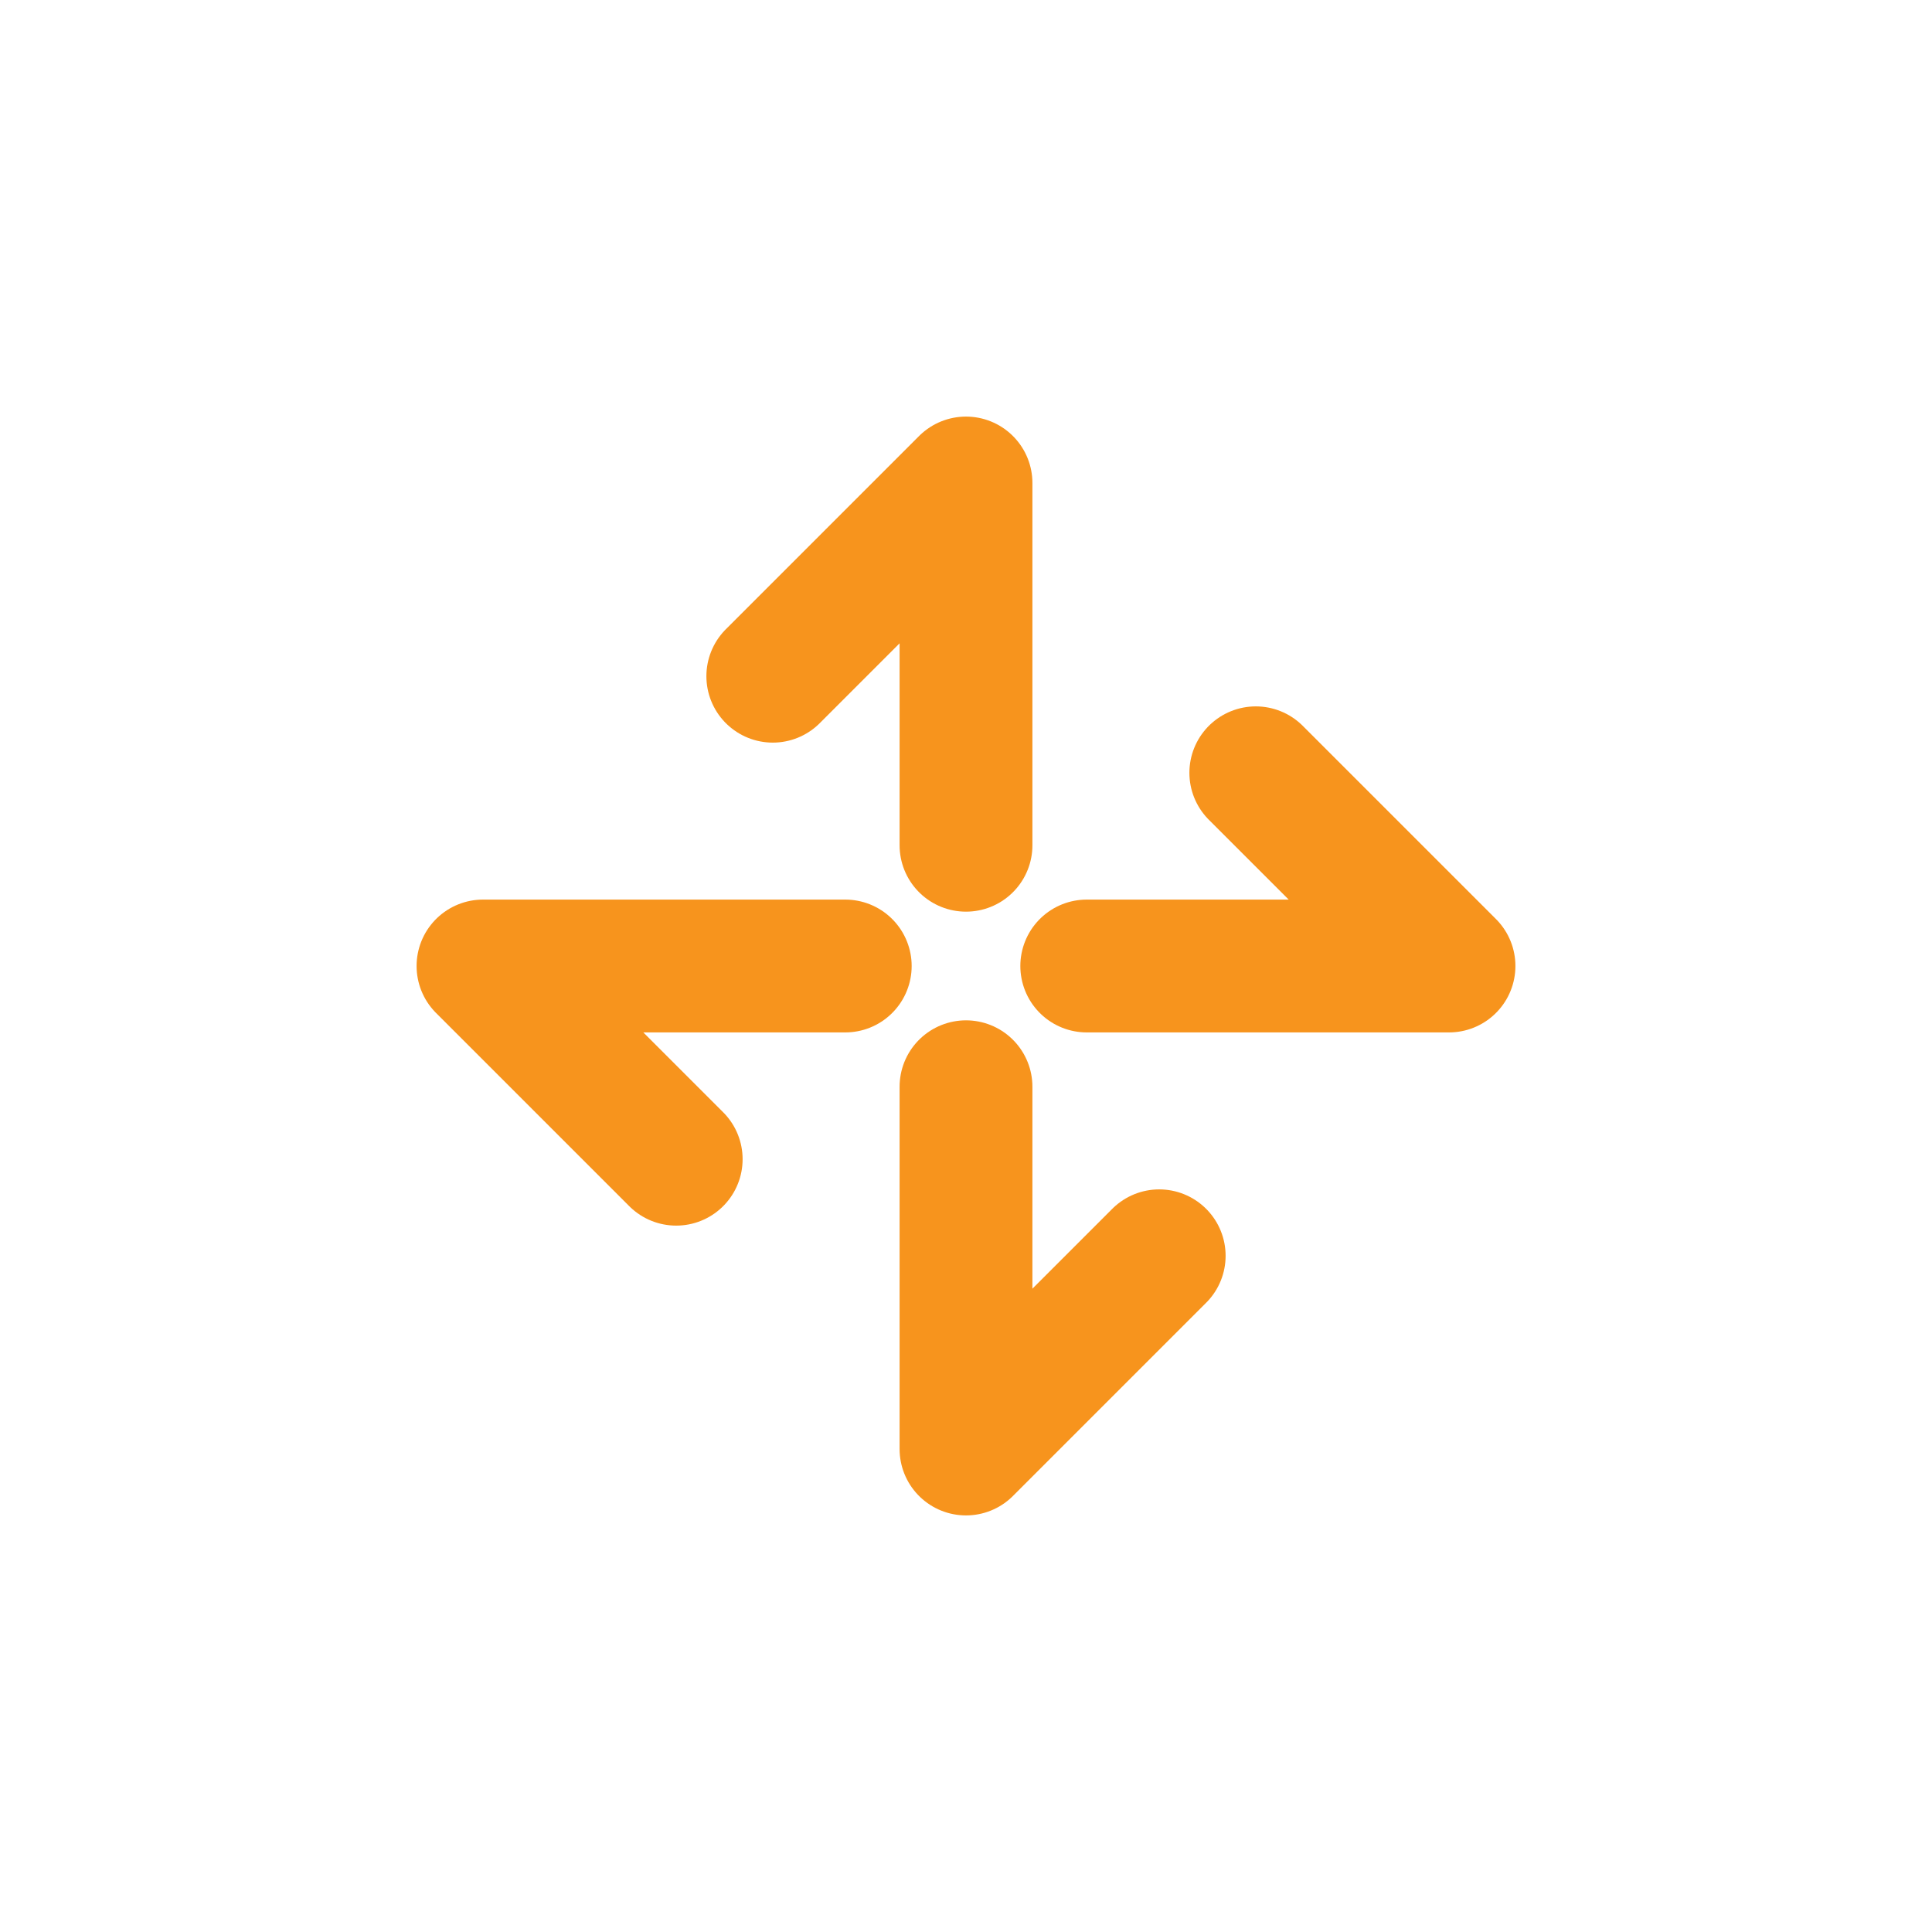
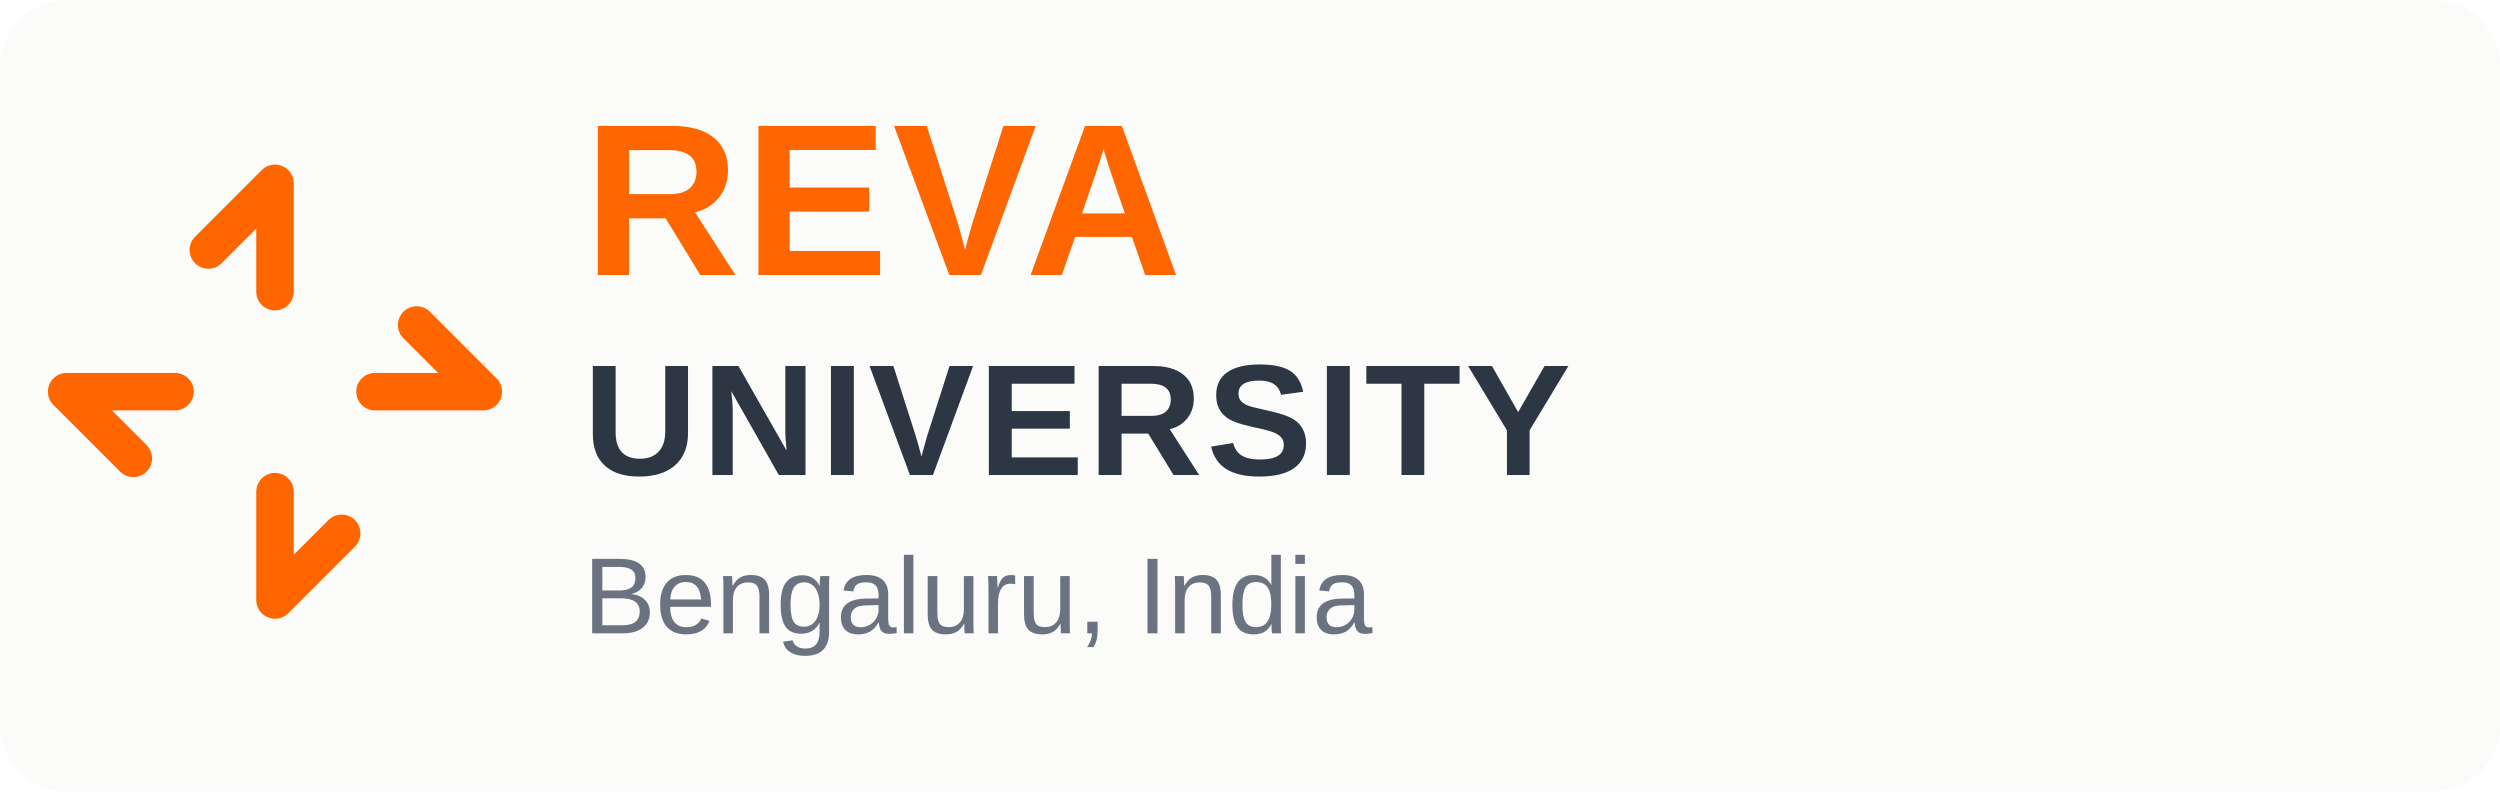
- <svg xmlns="http://www.w3.org/2000/svg" viewBox="0 0 32 32">
-   <g stroke="#F7941D" stroke-width="2.2" stroke-linecap="round" stroke-linejoin="round" fill="none">
-     <path d="M16 8v6M16 8l-3.2 3.2" />
-     <path d="M24 16h-6M24 16l-3.2-3.2" />
-     <path d="M16 24v-6M16 24l3.2-3.2" />
-     <path d="M8 16h6M8 16l3.2 3.2" />
+ <svg xmlns="http://www.w3.org/2000/svg" viewBox="0 0 300 95">
+   <rect width="300" height="95" rx="8" fill="#fbfbfa" />
+   <g transform="translate(6,20)" stroke="#FF6600" stroke-width="4.5" stroke-linecap="round" stroke-linejoin="round" fill="none">
+     <path d="M27 2v13M27 2l-8 8" />
+     <path d="M52 27h-13M52 27l-8-8" />
+     <path d="M27 52v-13M27 52l8-8" />
+     <path d="M2 27h13M2 27l8 8" />
  </g>
+   <text x="70" y="33" font-family="Arial, Helvetica, sans-serif" font-weight="700" font-size="26" letter-spacing="0.5" fill="#FF6600">REVA</text>
+   <text x="70" y="57" font-family="Arial, Helvetica, sans-serif" font-weight="700" font-size="19" letter-spacing="0.5" fill="#2D3743">UNIVERSITY</text>
+   <text x="70" y="76" font-family="Arial, Helvetica, sans-serif" font-size="13" fill="#6b7280">Bengaluru, India</text>
</svg>
